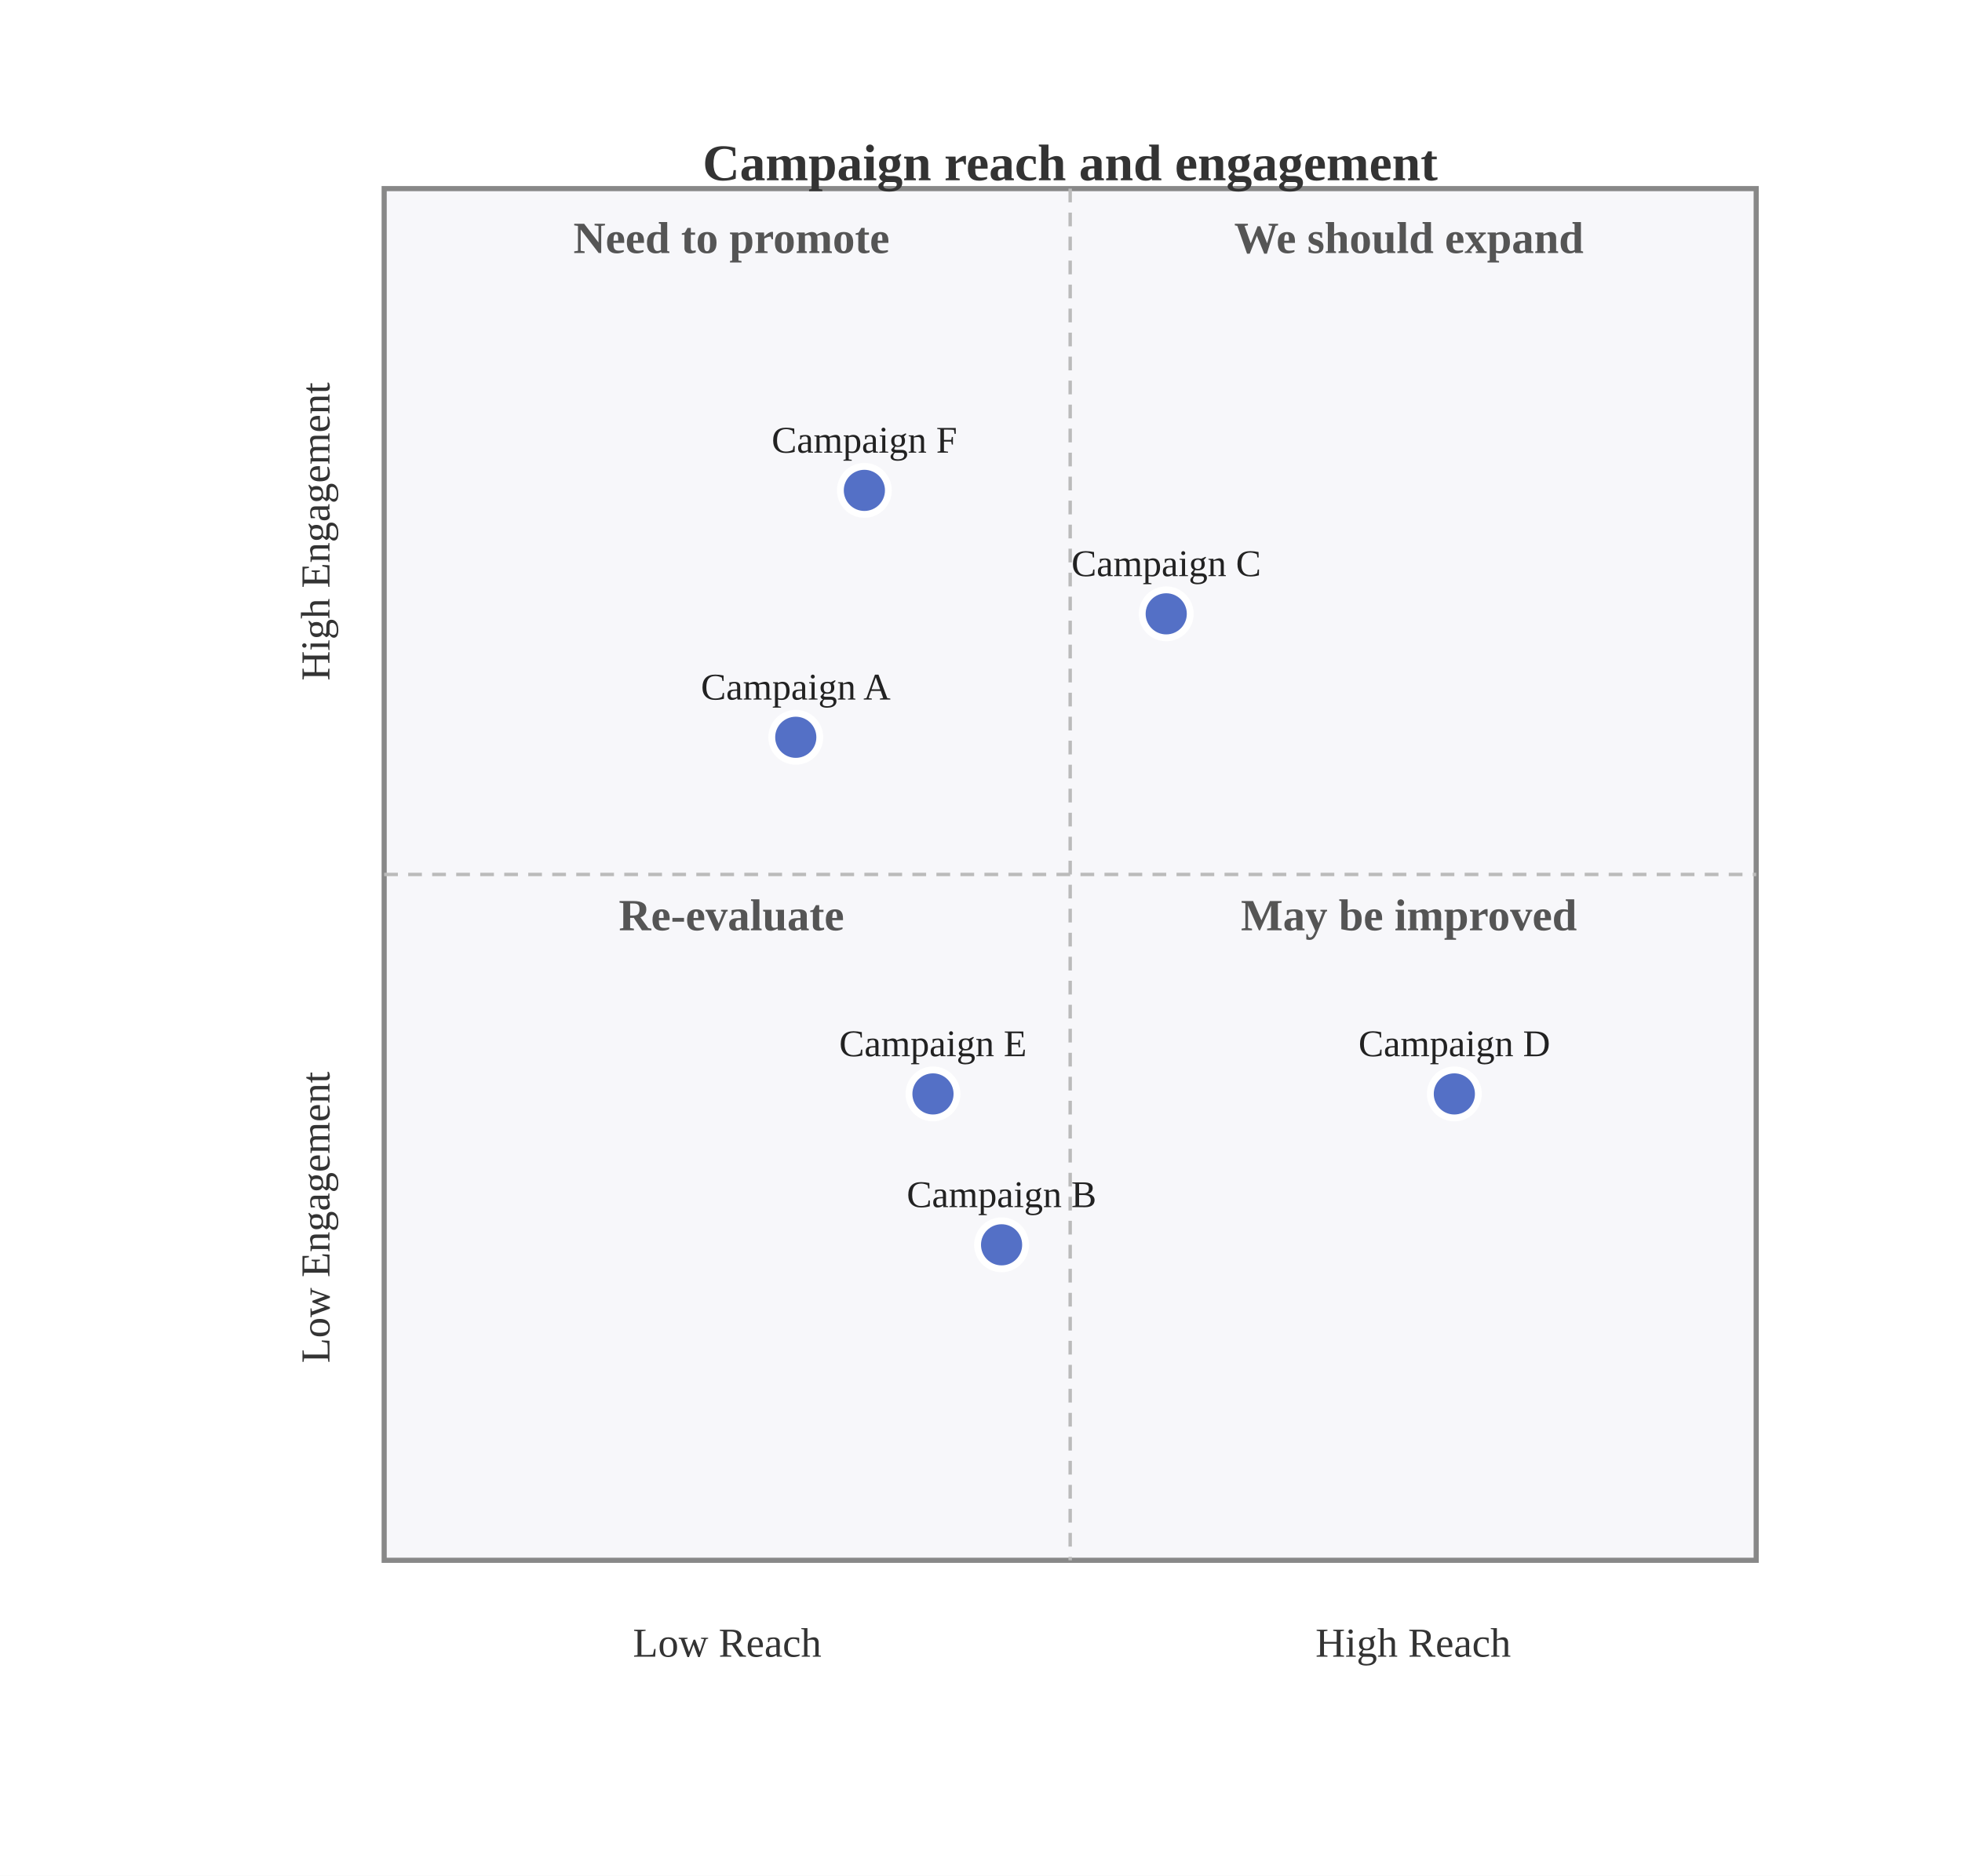
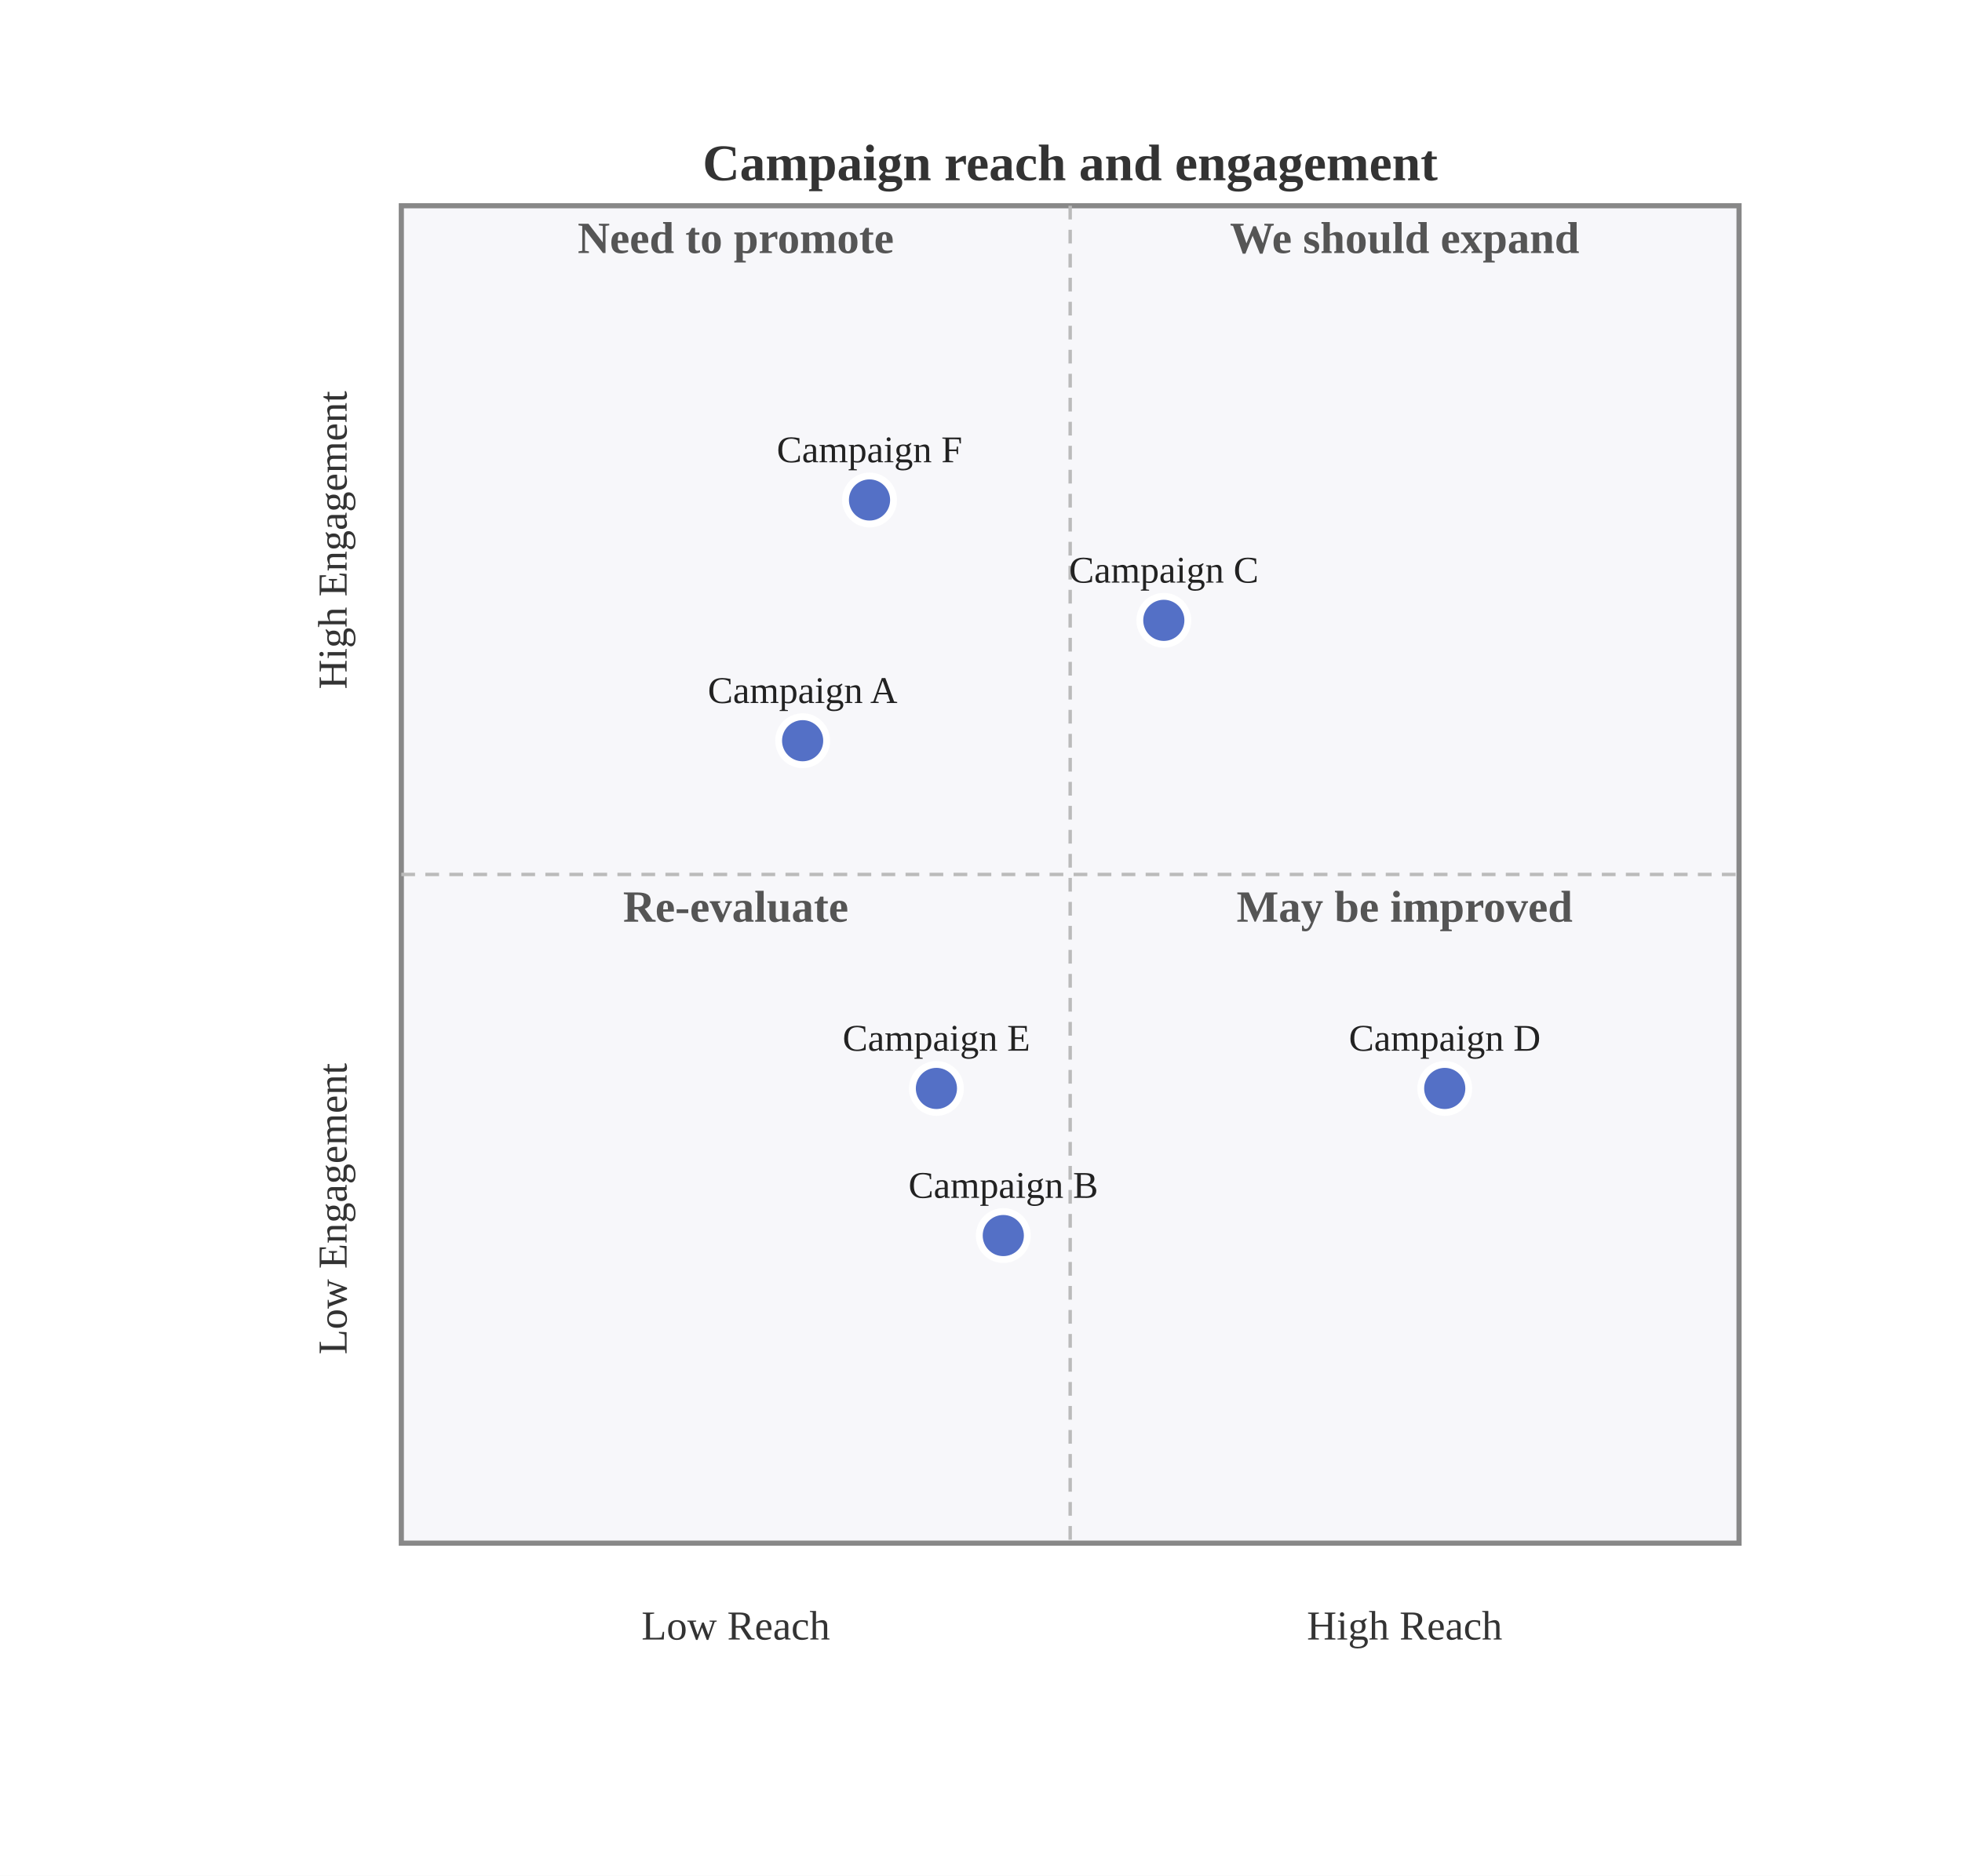
<svg xmlns="http://www.w3.org/2000/svg" viewBox="0 0 572.00 547.00">
  <rect x="0.00" y="0.00" width="572.00" height="547.00" style="fill:#fff;stroke:none" />
-   <rect x="112.00" y="55.00" width="400.00" height="400.00" style="fill:#f7f7fa;stroke:#888;stroke-width:1.5" />
+   <rect x="117.00" y="60.00" width="390.00" height="390.00" style="fill:#f7f7fa;stroke:#888;stroke-width:1.5" />
  <text x="312.00" y="47.50" text-anchor="middle" dominant-baseline="central" style="fill:#333;font-size:15px;font-weight:bold">Campaign reach and engagement</text>
-   <line x1="112.00" y1="255.00" x2="512.00" y2="255.00" style="stroke:#bbb;stroke-width:1;stroke-dasharray:4 3" />
-   <line x1="312.00" y1="55.00" x2="312.00" y2="455.00" style="stroke:#bbb;stroke-width:1;stroke-dasharray:4 3" />
-   <text x="410.75" y="65.00" text-anchor="middle" dominant-baseline="hanging" style="fill:#555;font-size:13px;font-weight:bold">We should expand</text>
-   <text x="213.25" y="65.00" text-anchor="middle" dominant-baseline="hanging" style="fill:#555;font-size:13px;font-weight:bold">Need to promote</text>
-   <text x="213.25" y="262.50" text-anchor="middle" dominant-baseline="hanging" style="fill:#555;font-size:13px;font-weight:bold">Re-evaluate</text>
-   <text x="410.75" y="262.50" text-anchor="middle" dominant-baseline="hanging" style="fill:#555;font-size:13px;font-weight:bold">May be improved</text>
-   <text x="212.00" y="475.00" text-anchor="middle" dominant-baseline="hanging" style="fill:#333;font-size:12px">Low Reach</text>
-   <text x="412.00" y="475.00" text-anchor="middle" dominant-baseline="hanging" style="fill:#333;font-size:12px">High Reach</text>
-   <text x="92.00" y="355.00" text-anchor="middle" dominant-baseline="central" style="fill:#333;font-size:12px" transform="rotate(-90 92.00 355.00)">Low Engagement</text>
-   <text x="92.00" y="155.00" text-anchor="middle" dominant-baseline="central" style="fill:#333;font-size:12px" transform="rotate(-90 92.00 155.00)">High Engagement</text>
-   <circle cx="232.00" cy="215.00" r="7.00" style="fill:#5470c6;stroke:#fff;stroke-width:2" />
-   <text x="232.00" y="204.00" text-anchor="middle" dominant-baseline="baseline" style="fill:#222;font-size:11px">Campaign A</text>
-   <circle cx="292.00" cy="363.00" r="7.00" style="fill:#5470c6;stroke:#fff;stroke-width:2" />
-   <text x="292.00" y="352.00" text-anchor="middle" dominant-baseline="baseline" style="fill:#222;font-size:11px">Campaign B</text>
-   <circle cx="340.00" cy="179.00" r="7.00" style="fill:#5470c6;stroke:#fff;stroke-width:2" />
-   <text x="340.00" y="168.00" text-anchor="middle" dominant-baseline="baseline" style="fill:#222;font-size:11px">Campaign C</text>
-   <circle cx="424.00" cy="319.00" r="7.00" style="fill:#5470c6;stroke:#fff;stroke-width:2" />
-   <text x="424.00" y="308.00" text-anchor="middle" dominant-baseline="baseline" style="fill:#222;font-size:11px">Campaign D</text>
-   <circle cx="272.00" cy="319.00" r="7.00" style="fill:#5470c6;stroke:#fff;stroke-width:2" />
-   <text x="272.00" y="308.00" text-anchor="middle" dominant-baseline="baseline" style="fill:#222;font-size:11px">Campaign E</text>
-   <circle cx="252.00" cy="143.00" r="7.00" style="fill:#5470c6;stroke:#fff;stroke-width:2" />
-   <text x="252.00" y="132.00" text-anchor="middle" dominant-baseline="baseline" style="fill:#222;font-size:11px">Campaign F</text>
+   <line x1="117.00" y1="255.00" x2="507.00" y2="255.00" style="stroke:#bbb;stroke-width:1;stroke-dasharray:4 3" />
+   <line x1="312.00" y1="60.00" x2="312.00" y2="450.00" style="stroke:#bbb;stroke-width:1;stroke-dasharray:4 3" />
+   <text x="409.50" y="65.00" text-anchor="middle" dominant-baseline="hanging" style="fill:#555;font-size:13px;font-weight:bold">We should expand</text>
+   <text x="214.50" y="65.00" text-anchor="middle" dominant-baseline="hanging" style="fill:#555;font-size:13px;font-weight:bold">Need to promote</text>
+   <text x="214.50" y="260.00" text-anchor="middle" dominant-baseline="hanging" style="fill:#555;font-size:13px;font-weight:bold">Re-evaluate</text>
+   <text x="409.50" y="260.00" text-anchor="middle" dominant-baseline="hanging" style="fill:#555;font-size:13px;font-weight:bold">May be improved</text>
+   <text x="214.50" y="470.00" text-anchor="middle" dominant-baseline="hanging" style="fill:#333;font-size:12px">Low Reach</text>
+   <text x="409.50" y="470.00" text-anchor="middle" dominant-baseline="hanging" style="fill:#333;font-size:12px">High Reach</text>
+   <text x="97.00" y="352.50" text-anchor="middle" dominant-baseline="central" style="fill:#333;font-size:12px" transform="rotate(-90 97.00 352.50)">Low Engagement</text>
+   <text x="97.00" y="157.50" text-anchor="middle" dominant-baseline="central" style="fill:#333;font-size:12px" transform="rotate(-90 97.00 157.50)">High Engagement</text>
+   <circle cx="234.00" cy="216.00" r="7.00" style="fill:#5470c6;stroke:#fff;stroke-width:2" />
+   <text x="234.00" y="205.00" text-anchor="middle" dominant-baseline="baseline" style="fill:#222;font-size:11px">Campaign A</text>
+   <circle cx="292.50" cy="360.30" r="7.00" style="fill:#5470c6;stroke:#fff;stroke-width:2" />
+   <text x="292.50" y="349.30" text-anchor="middle" dominant-baseline="baseline" style="fill:#222;font-size:11px">Campaign B</text>
+   <circle cx="339.30" cy="180.90" r="7.00" style="fill:#5470c6;stroke:#fff;stroke-width:2" />
+   <text x="339.30" y="169.90" text-anchor="middle" dominant-baseline="baseline" style="fill:#222;font-size:11px">Campaign C</text>
+   <circle cx="421.20" cy="317.40" r="7.00" style="fill:#5470c6;stroke:#fff;stroke-width:2" />
+   <text x="421.20" y="306.40" text-anchor="middle" dominant-baseline="baseline" style="fill:#222;font-size:11px">Campaign D</text>
+   <circle cx="273.00" cy="317.40" r="7.00" style="fill:#5470c6;stroke:#fff;stroke-width:2" />
+   <text x="273.00" y="306.40" text-anchor="middle" dominant-baseline="baseline" style="fill:#222;font-size:11px">Campaign E</text>
+   <circle cx="253.50" cy="145.80" r="7.00" style="fill:#5470c6;stroke:#fff;stroke-width:2" />
+   <text x="253.50" y="134.80" text-anchor="middle" dominant-baseline="baseline" style="fill:#222;font-size:11px">Campaign F</text>
</svg>
